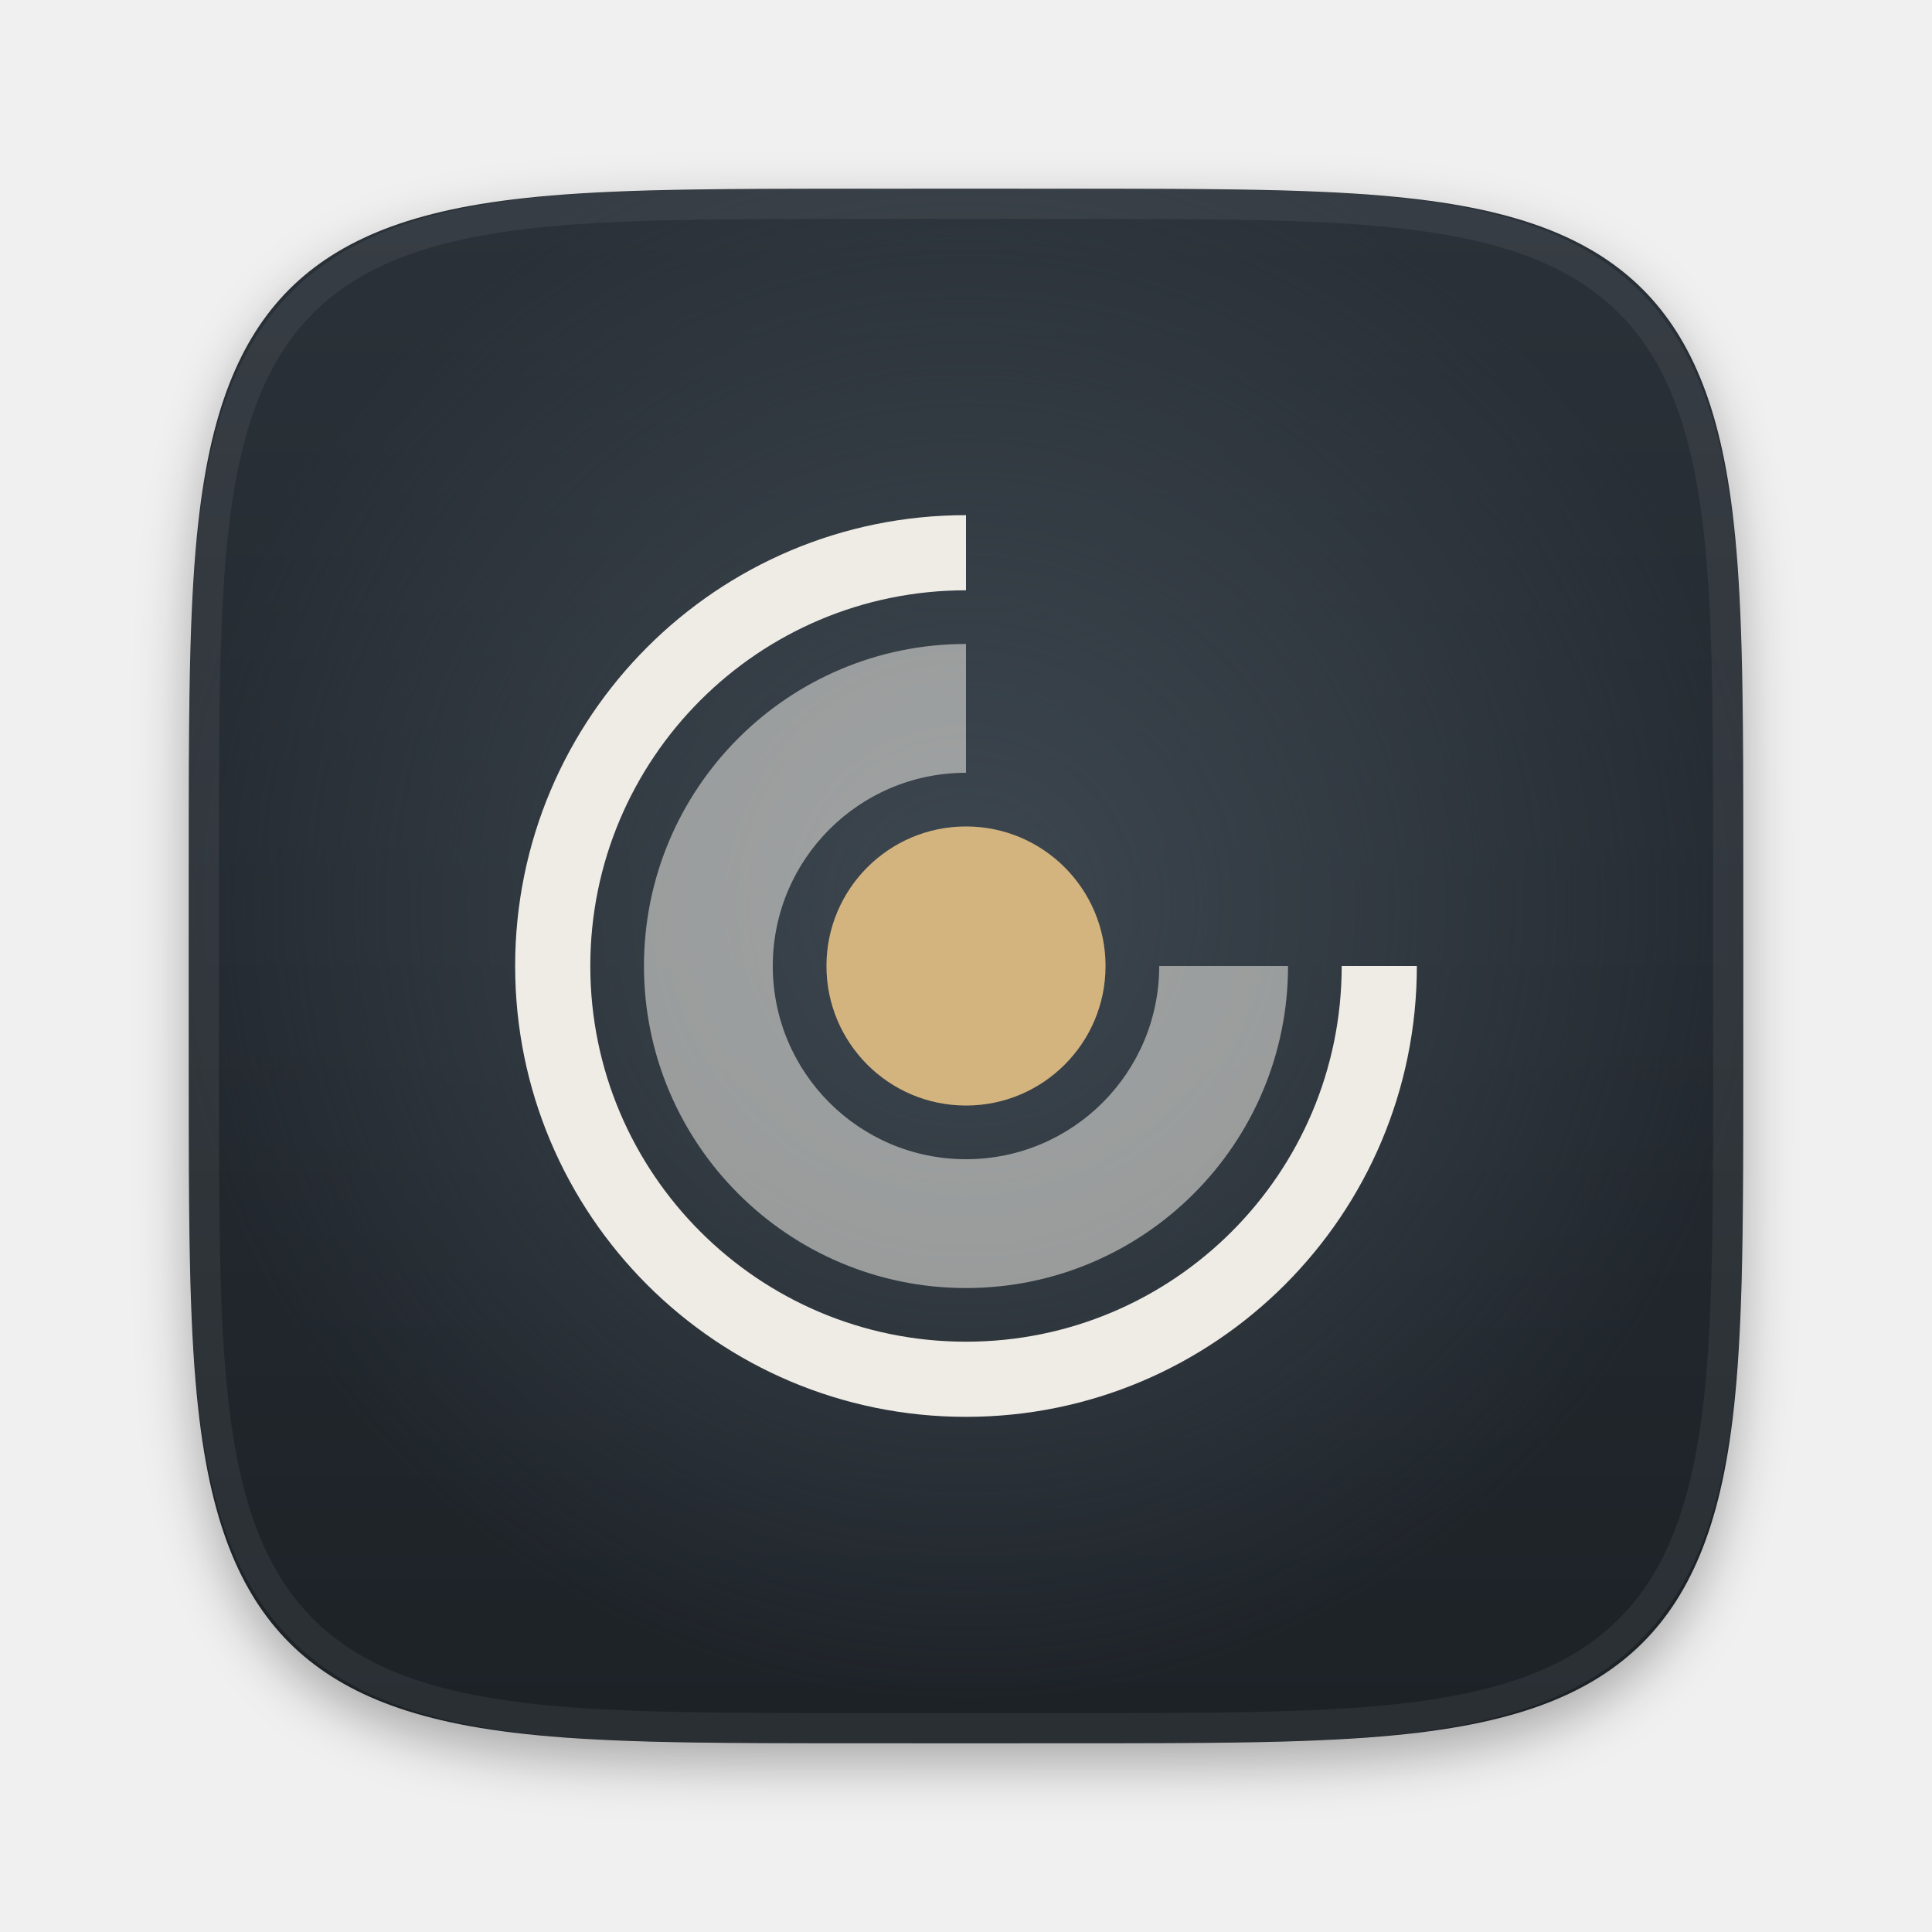
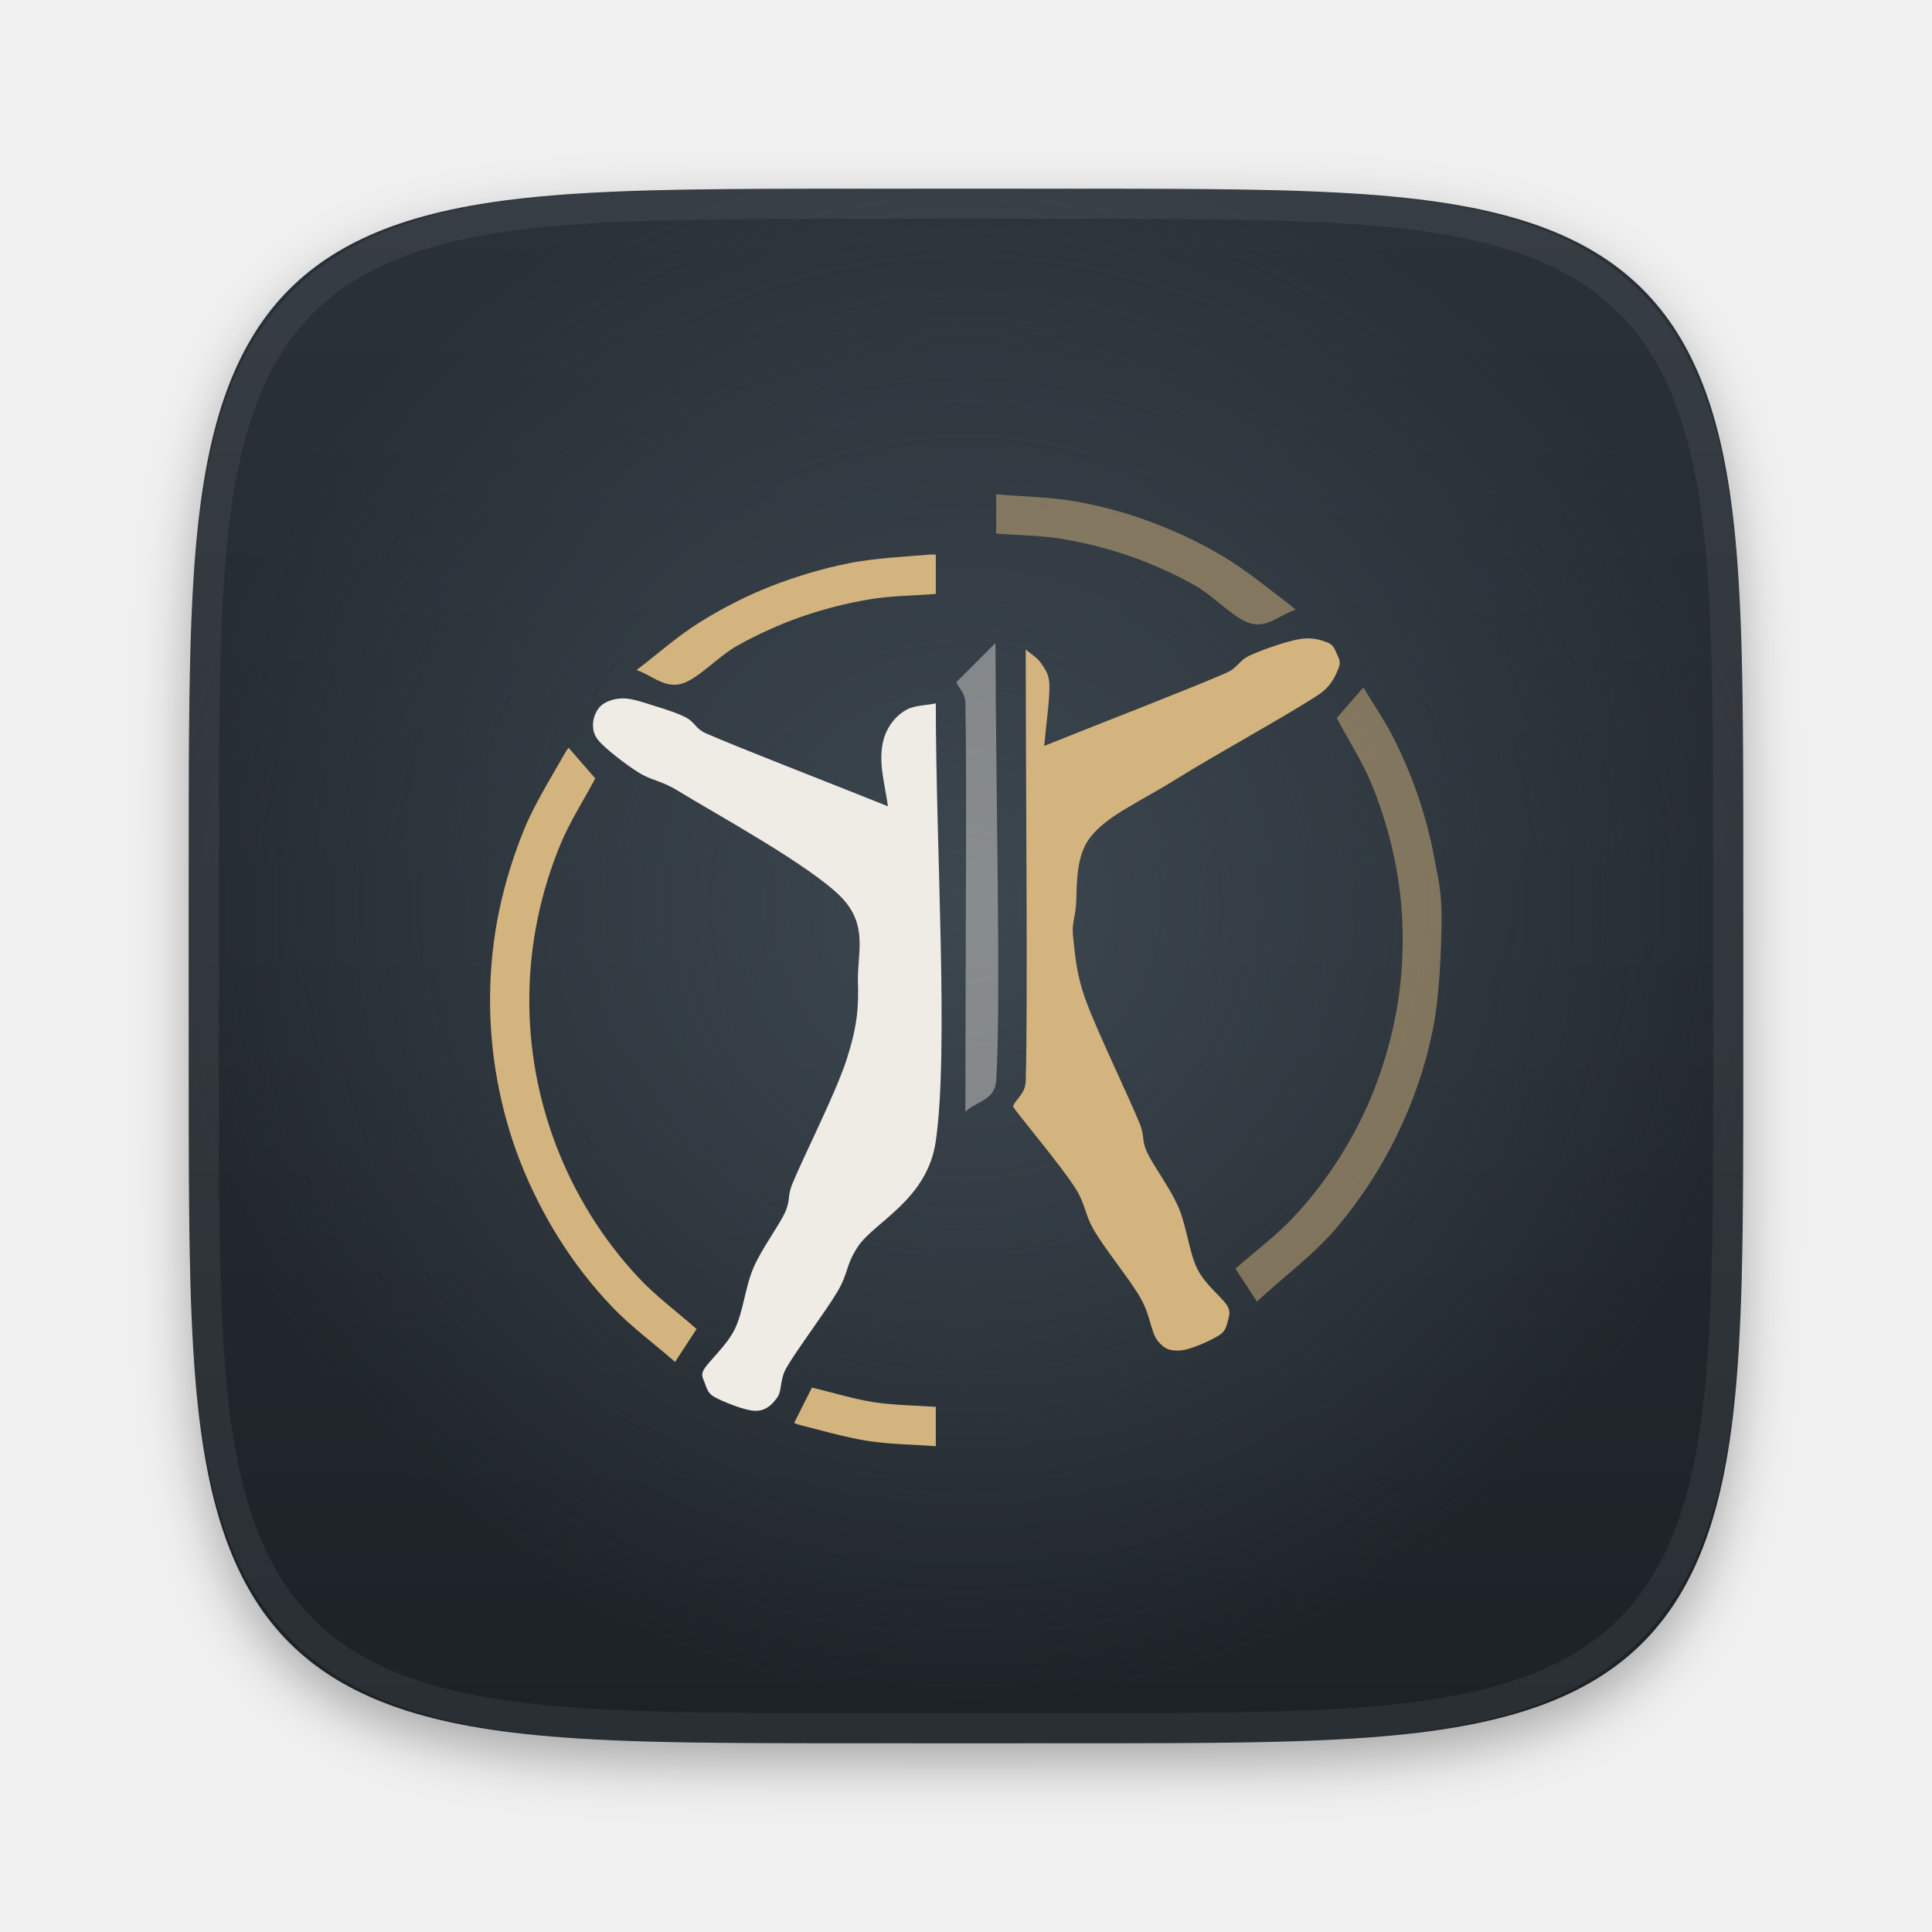
<svg xmlns="http://www.w3.org/2000/svg" viewBox="0 0 1024 1024" width="1024" height="1024">
  <defs>
    <linearGradient id="bg" x1="0" y1="0" x2="0" y2="1">
      <stop offset="0" stop-color="#2a3138" />
      <stop offset="1" stop-color="#1d2227" />
    </linearGradient>
    <radialGradient id="spot" cx=".5" cy=".46" r=".52">
      <stop offset="0" stop-color="#3d4750" />
      <stop offset=".55" stop-color="#3d4750" stop-opacity=".5" />
      <stop offset="1" stop-color="#3d4750" stop-opacity="0" />
    </radialGradient>
    <filter id="sh" x="-.2" y="-.2" width="1.4" height="1.4">
      <feGaussianBlur stdDeviation="14" />
    </filter>
  </defs>
  <path d="M924 512L923.97 593.59L923.9 619.65L923.77 638.6L923.6 654.01L923.37 667.24L923.1 678.95L922.77 689.52L922.39 699.21L921.96 708.17L921.48 716.53L920.96 724.39L920.37 731.81L919.74 738.85L919.06 745.54L918.33 751.94L917.54 758.06L916.7 763.93L915.81 769.57L914.87 775L913.88 780.24L912.83 785.29L911.73 790.18L910.57 794.91L909.36 799.49L908.1 803.93L906.79 808.23L905.41 812.41L903.99 816.47L902.5 820.41L900.96 824.24L899.37 827.96L897.71 831.58L896 835.1L894.23 838.53L892.4 841.86L890.51 845.11L888.56 848.27L886.55 851.34L884.48 854.33L882.34 857.24L880.14 860.08L877.87 862.83L875.54 865.52L873.14 868.13L870.67 870.67L868.13 873.14L865.52 875.54L862.83 877.87L860.08 880.14L857.24 882.34L854.33 884.48L851.34 886.55L848.27 888.56L845.11 890.51L841.86 892.4L838.53 894.23L835.1 896L831.58 897.71L827.96 899.37L824.24 900.96L820.41 902.5L816.47 903.99L812.41 905.41L808.23 906.79L803.93 908.1L799.49 909.36L794.91 910.57L790.18 911.73L785.29 912.83L780.24 913.88L775 914.87L769.57 915.81L763.93 916.7L758.06 917.54L751.94 918.33L745.54 919.06L738.85 919.74L731.81 920.37L724.39 920.96L716.53 921.48L708.17 921.96L699.21 922.39L689.52 922.77L678.95 923.1L667.24 923.37L654.01 923.6L638.6 923.77L619.65 923.9L593.59 923.97L512 924L430.41 923.97L404.35 923.9L385.4 923.77L369.99 923.6L356.76 923.37L345.05 923.1L334.48 922.77L324.79 922.39L315.83 921.96L307.47 921.48L299.61 920.96L292.19 920.37L285.15 919.74L278.46 919.06L272.06 918.33L265.94 917.54L260.07 916.7L254.43 915.81L249 914.87L243.76 913.88L238.71 912.83L233.82 911.73L229.09 910.57L224.51 909.36L220.07 908.1L215.77 906.79L211.59 905.41L207.53 903.99L203.59 902.5L199.76 900.96L196.04 899.37L192.42 897.71L188.9 896L185.47 894.23L182.14 892.4L178.89 890.51L175.73 888.56L172.66 886.55L169.67 884.48L166.76 882.34L163.92 880.14L161.17 877.87L158.48 875.54L155.87 873.14L153.33 870.67L150.86 868.13L148.46 865.52L146.13 862.83L143.86 860.08L141.66 857.24L139.52 854.33L137.45 851.34L135.44 848.27L133.49 845.11L131.6 841.86L129.77 838.53L128 835.1L126.29 831.58L124.63 827.96L123.04 824.24L121.5 820.41L120.01 816.47L118.59 812.41L117.21 808.23L115.9 803.93L114.64 799.49L113.43 794.91L112.27 790.18L111.17 785.29L110.12 780.24L109.13 775L108.19 769.57L107.3 763.93L106.46 758.06L105.67 751.94L104.94 745.54L104.26 738.85L103.63 731.81L103.04 724.39L102.52 716.53L102.04 708.17L101.61 699.21L101.23 689.52L100.9 678.95L100.63 667.24L100.4 654.01L100.23 638.6L100.1 619.65L100.03 593.59L100 512L100.03 430.41L100.1 404.35L100.23 385.4L100.4 369.99L100.63 356.76L100.9 345.05L101.23 334.48L101.61 324.79L102.04 315.83L102.52 307.47L103.04 299.61L103.63 292.19L104.26 285.15L104.94 278.46L105.67 272.06L106.46 265.94L107.3 260.07L108.19 254.43L109.13 249L110.12 243.76L111.17 238.71L112.27 233.82L113.43 229.09L114.64 224.51L115.9 220.07L117.21 215.77L118.59 211.59L120.01 207.53L121.5 203.59L123.04 199.76L124.63 196.04L126.29 192.42L128 188.9L129.77 185.47L131.6 182.14L133.49 178.89L135.44 175.73L137.45 172.66L139.52 169.67L141.66 166.76L143.86 163.92L146.13 161.17L148.46 158.48L150.86 155.87L153.33 153.33L155.87 150.86L158.48 148.46L161.17 146.13L163.92 143.86L166.76 141.66L169.67 139.52L172.66 137.45L175.73 135.44L178.89 133.49L182.14 131.6L185.47 129.77L188.9 128L192.42 126.29L196.04 124.63L199.76 123.04L203.59 121.5L207.53 120.01L211.59 118.59L215.77 117.21L220.07 115.9L224.51 114.64L229.09 113.43L233.82 112.27L238.71 111.17L243.76 110.12L249 109.13L254.43 108.19L260.07 107.3L265.94 106.46L272.06 105.67L278.46 104.94L285.15 104.26L292.19 103.63L299.61 103.04L307.47 102.52L315.83 102.04L324.79 101.61L334.48 101.23L345.05 100.9L356.76 100.63L369.99 100.4L385.4 100.23L404.35 100.1L430.41 100.03L512 100L593.59 100.03L619.65 100.1L638.6 100.23L654.01 100.4L667.24 100.63L678.95 100.9L689.52 101.23L699.21 101.61L708.17 102.04L716.53 102.52L724.39 103.04L731.81 103.63L738.85 104.26L745.54 104.94L751.94 105.67L758.06 106.46L763.93 107.3L769.57 108.19L775 109.13L780.24 110.12L785.29 111.17L790.18 112.27L794.91 113.43L799.49 114.64L803.93 115.9L808.23 117.21L812.41 118.59L816.47 120.01L820.41 121.5L824.24 123.04L827.96 124.63L831.58 126.29L835.1 128L838.53 129.77L841.86 131.6L845.11 133.49L848.27 135.44L851.34 137.45L854.33 139.52L857.24 141.66L860.08 143.86L862.83 146.13L865.52 148.46L868.13 150.86L870.67 153.33L873.14 155.87L875.54 158.48L877.87 161.17L880.14 163.92L882.34 166.76L884.48 169.67L886.55 172.66L888.56 175.73L890.51 178.89L892.4 182.14L894.23 185.47L896 188.9L897.71 192.42L899.37 196.04L900.96 199.76L902.5 203.59L903.99 207.53L905.41 211.59L906.79 215.77L908.1 220.07L909.36 224.51L910.57 229.09L911.73 233.82L912.83 238.71L913.88 243.76L914.87 249L915.81 254.43L916.7 260.07L917.54 265.94L918.33 272.06L919.06 278.46L919.74 285.15L920.37 292.19L920.96 299.61L921.48 307.47L921.96 315.83L922.39 324.79L922.77 334.48L923.1 345.05L923.37 356.76L923.6 369.99L923.77 385.4L923.9 404.35L923.97 430.41Z" fill="#000" fill-opacity=".3" transform="translate(0 11)" filter="url(#sh)" />
  <path d="M924 512L923.97 593.59L923.9 619.65L923.77 638.6L923.6 654.01L923.37 667.24L923.1 678.95L922.77 689.52L922.39 699.21L921.96 708.17L921.48 716.53L920.96 724.39L920.37 731.81L919.74 738.85L919.06 745.54L918.33 751.94L917.54 758.06L916.7 763.93L915.81 769.57L914.87 775L913.88 780.24L912.83 785.29L911.73 790.18L910.57 794.91L909.36 799.49L908.1 803.93L906.79 808.23L905.41 812.41L903.99 816.47L902.5 820.41L900.96 824.24L899.37 827.96L897.71 831.58L896 835.1L894.23 838.53L892.4 841.86L890.51 845.11L888.56 848.27L886.55 851.34L884.48 854.33L882.34 857.24L880.14 860.08L877.87 862.83L875.54 865.52L873.14 868.13L870.67 870.67L868.13 873.14L865.52 875.54L862.83 877.87L860.08 880.14L857.24 882.34L854.33 884.48L851.34 886.55L848.27 888.56L845.11 890.51L841.86 892.4L838.53 894.23L835.1 896L831.58 897.71L827.96 899.37L824.24 900.96L820.41 902.5L816.47 903.99L812.41 905.41L808.23 906.79L803.93 908.1L799.49 909.36L794.91 910.57L790.18 911.73L785.29 912.83L780.24 913.88L775 914.87L769.57 915.81L763.93 916.7L758.06 917.54L751.94 918.33L745.54 919.06L738.85 919.74L731.81 920.37L724.39 920.96L716.53 921.48L708.17 921.96L699.21 922.39L689.52 922.77L678.95 923.1L667.24 923.37L654.01 923.6L638.6 923.77L619.65 923.9L593.59 923.97L512 924L430.41 923.97L404.35 923.9L385.4 923.77L369.99 923.6L356.76 923.37L345.05 923.1L334.48 922.77L324.79 922.39L315.83 921.96L307.47 921.48L299.61 920.96L292.19 920.37L285.15 919.74L278.46 919.06L272.06 918.33L265.94 917.54L260.07 916.7L254.43 915.81L249 914.87L243.76 913.88L238.71 912.83L233.82 911.73L229.09 910.57L224.51 909.36L220.07 908.1L215.77 906.79L211.59 905.41L207.53 903.99L203.59 902.5L199.76 900.96L196.04 899.37L192.42 897.71L188.9 896L185.47 894.23L182.14 892.4L178.89 890.51L175.73 888.56L172.66 886.55L169.67 884.48L166.76 882.34L163.92 880.14L161.17 877.87L158.48 875.54L155.87 873.14L153.33 870.67L150.86 868.13L148.46 865.52L146.13 862.83L143.86 860.08L141.66 857.24L139.52 854.33L137.45 851.34L135.44 848.27L133.49 845.11L131.6 841.86L129.77 838.53L128 835.1L126.29 831.58L124.63 827.96L123.04 824.24L121.5 820.41L120.01 816.47L118.59 812.41L117.21 808.23L115.9 803.93L114.64 799.49L113.43 794.91L112.27 790.18L111.17 785.29L110.12 780.24L109.13 775L108.19 769.57L107.3 763.93L106.46 758.06L105.67 751.94L104.94 745.54L104.26 738.85L103.63 731.81L103.04 724.39L102.52 716.53L102.04 708.17L101.61 699.21L101.23 689.52L100.9 678.95L100.63 667.24L100.4 654.01L100.23 638.6L100.1 619.65L100.03 593.59L100 512L100.03 430.41L100.1 404.35L100.23 385.4L100.4 369.99L100.63 356.76L100.9 345.05L101.23 334.48L101.61 324.79L102.04 315.83L102.52 307.47L103.04 299.61L103.63 292.19L104.26 285.15L104.94 278.46L105.67 272.06L106.46 265.94L107.3 260.07L108.19 254.43L109.13 249L110.12 243.76L111.17 238.71L112.27 233.82L113.43 229.09L114.64 224.51L115.9 220.07L117.21 215.77L118.59 211.59L120.01 207.53L121.5 203.59L123.04 199.76L124.63 196.04L126.29 192.42L128 188.9L129.77 185.47L131.6 182.14L133.49 178.89L135.44 175.73L137.45 172.66L139.52 169.67L141.66 166.76L143.86 163.92L146.13 161.17L148.46 158.48L150.86 155.87L153.33 153.33L155.87 150.86L158.48 148.46L161.17 146.13L163.92 143.86L166.76 141.66L169.67 139.52L172.66 137.45L175.73 135.44L178.89 133.49L182.14 131.6L185.47 129.77L188.9 128L192.42 126.29L196.04 124.63L199.76 123.04L203.59 121.5L207.53 120.01L211.59 118.59L215.77 117.21L220.07 115.9L224.51 114.64L229.09 113.43L233.82 112.27L238.71 111.17L243.76 110.12L249 109.13L254.43 108.19L260.07 107.3L265.94 106.46L272.06 105.67L278.46 104.94L285.15 104.26L292.19 103.63L299.61 103.04L307.47 102.52L315.83 102.04L324.79 101.61L334.48 101.23L345.05 100.9L356.76 100.63L369.99 100.4L385.4 100.23L404.35 100.1L430.41 100.03L512 100L593.59 100.03L619.65 100.1L638.6 100.23L654.01 100.4L667.24 100.63L678.95 100.9L689.52 101.23L699.21 101.61L708.17 102.04L716.53 102.52L724.39 103.04L731.81 103.63L738.85 104.26L745.54 104.94L751.94 105.67L758.06 106.46L763.93 107.3L769.57 108.19L775 109.13L780.24 110.12L785.29 111.17L790.18 112.27L794.91 113.43L799.49 114.64L803.93 115.9L808.23 117.21L812.41 118.59L816.47 120.01L820.41 121.5L824.24 123.04L827.96 124.63L831.58 126.29L835.1 128L838.53 129.77L841.86 131.6L845.11 133.49L848.27 135.44L851.34 137.45L854.33 139.52L857.24 141.66L860.08 143.86L862.83 146.13L865.52 148.46L868.13 150.86L870.67 153.33L873.14 155.87L875.54 158.48L877.87 161.17L880.14 163.92L882.34 166.76L884.48 169.67L886.55 172.66L888.56 175.73L890.51 178.89L892.4 182.14L894.23 185.47L896 188.9L897.71 192.42L899.37 196.04L900.96 199.76L902.5 203.59L903.99 207.53L905.41 211.59L906.79 215.77L908.1 220.07L909.36 224.51L910.57 229.09L911.73 233.82L912.83 238.71L913.88 243.76L914.87 249L915.81 254.43L916.7 260.07L917.54 265.94L918.33 272.06L919.06 278.46L919.74 285.15L920.37 292.19L920.96 299.61L921.48 307.47L921.96 315.83L922.39 324.79L922.77 334.48L923.1 345.05L923.37 356.76L923.6 369.99L923.77 385.4L923.9 404.35L923.97 430.41Z" fill="url(#bg)" />
  <path d="M924 512L923.97 593.59L923.9 619.65L923.77 638.6L923.6 654.01L923.37 667.24L923.1 678.95L922.77 689.52L922.39 699.21L921.96 708.17L921.48 716.53L920.96 724.39L920.37 731.81L919.74 738.85L919.06 745.54L918.33 751.94L917.54 758.06L916.7 763.93L915.81 769.57L914.87 775L913.88 780.24L912.83 785.29L911.73 790.18L910.57 794.91L909.36 799.49L908.1 803.93L906.79 808.23L905.41 812.41L903.99 816.47L902.5 820.41L900.96 824.24L899.37 827.96L897.71 831.58L896 835.1L894.23 838.53L892.4 841.86L890.51 845.11L888.56 848.27L886.55 851.34L884.48 854.33L882.34 857.24L880.14 860.08L877.87 862.83L875.54 865.52L873.14 868.13L870.67 870.67L868.13 873.14L865.52 875.54L862.83 877.87L860.08 880.14L857.24 882.34L854.33 884.48L851.34 886.55L848.27 888.56L845.11 890.51L841.86 892.4L838.53 894.23L835.1 896L831.58 897.71L827.96 899.37L824.24 900.96L820.41 902.5L816.47 903.99L812.41 905.41L808.23 906.79L803.93 908.1L799.49 909.36L794.91 910.57L790.18 911.73L785.29 912.83L780.24 913.88L775 914.87L769.57 915.81L763.93 916.7L758.06 917.54L751.94 918.33L745.54 919.06L738.85 919.74L731.81 920.37L724.39 920.96L716.53 921.48L708.17 921.96L699.21 922.39L689.52 922.77L678.95 923.1L667.24 923.37L654.01 923.6L638.6 923.77L619.65 923.9L593.59 923.97L512 924L430.41 923.97L404.35 923.9L385.4 923.77L369.99 923.6L356.76 923.37L345.05 923.1L334.48 922.77L324.79 922.39L315.83 921.96L307.47 921.48L299.61 920.96L292.19 920.37L285.15 919.74L278.46 919.06L272.06 918.33L265.94 917.54L260.07 916.7L254.43 915.81L249 914.87L243.76 913.88L238.71 912.83L233.82 911.73L229.09 910.57L224.51 909.36L220.07 908.1L215.77 906.79L211.59 905.41L207.53 903.99L203.59 902.5L199.76 900.96L196.04 899.37L192.42 897.71L188.9 896L185.47 894.23L182.14 892.4L178.89 890.51L175.73 888.56L172.66 886.55L169.67 884.48L166.76 882.34L163.92 880.14L161.17 877.87L158.48 875.54L155.87 873.14L153.33 870.67L150.86 868.13L148.46 865.52L146.13 862.83L143.86 860.08L141.66 857.24L139.52 854.33L137.45 851.34L135.44 848.27L133.49 845.11L131.6 841.86L129.77 838.53L128 835.1L126.29 831.58L124.63 827.96L123.04 824.24L121.5 820.41L120.01 816.47L118.59 812.41L117.21 808.23L115.9 803.93L114.64 799.49L113.43 794.91L112.27 790.18L111.17 785.29L110.12 780.24L109.13 775L108.19 769.57L107.3 763.93L106.46 758.06L105.67 751.94L104.94 745.54L104.26 738.85L103.63 731.81L103.04 724.39L102.52 716.53L102.04 708.17L101.61 699.21L101.23 689.52L100.9 678.95L100.63 667.24L100.4 654.01L100.23 638.6L100.1 619.65L100.03 593.59L100 512L100.03 430.41L100.1 404.35L100.23 385.4L100.4 369.99L100.63 356.76L100.9 345.05L101.23 334.48L101.61 324.79L102.04 315.83L102.52 307.47L103.04 299.61L103.63 292.19L104.26 285.15L104.94 278.46L105.67 272.06L106.46 265.94L107.3 260.07L108.19 254.43L109.13 249L110.12 243.76L111.17 238.71L112.27 233.82L113.43 229.09L114.64 224.51L115.9 220.07L117.21 215.77L118.59 211.59L120.01 207.53L121.5 203.59L123.04 199.76L124.63 196.04L126.29 192.42L128 188.9L129.77 185.47L131.6 182.14L133.49 178.89L135.44 175.73L137.45 172.66L139.52 169.67L141.66 166.76L143.86 163.92L146.13 161.17L148.46 158.48L150.86 155.87L153.33 153.33L155.87 150.86L158.48 148.46L161.17 146.13L163.92 143.86L166.76 141.66L169.67 139.52L172.66 137.45L175.73 135.44L178.89 133.49L182.14 131.6L185.47 129.77L188.9 128L192.42 126.29L196.04 124.63L199.76 123.04L203.59 121.5L207.53 120.01L211.59 118.59L215.77 117.21L220.07 115.9L224.51 114.64L229.09 113.43L233.82 112.27L238.71 111.17L243.76 110.12L249 109.13L254.43 108.19L260.07 107.3L265.94 106.46L272.06 105.67L278.46 104.94L285.15 104.26L292.19 103.63L299.61 103.04L307.47 102.52L315.83 102.04L324.79 101.61L334.48 101.23L345.05 100.9L356.76 100.63L369.99 100.4L385.4 100.23L404.35 100.1L430.41 100.03L512 100L593.59 100.03L619.65 100.1L638.6 100.23L654.01 100.4L667.24 100.63L678.95 100.9L689.52 101.23L699.21 101.61L708.17 102.04L716.53 102.52L724.39 103.04L731.81 103.63L738.85 104.26L745.54 104.94L751.94 105.67L758.06 106.46L763.93 107.3L769.57 108.19L775 109.13L780.24 110.12L785.29 111.17L790.18 112.27L794.91 113.43L799.49 114.64L803.93 115.9L808.23 117.21L812.41 118.59L816.47 120.01L820.41 121.5L824.24 123.04L827.96 124.63L831.58 126.29L835.1 128L838.53 129.77L841.86 131.6L845.11 133.49L848.27 135.44L851.34 137.45L854.33 139.52L857.24 141.66L860.08 143.86L862.83 146.13L865.52 148.46L868.13 150.86L870.67 153.33L873.14 155.87L875.54 158.48L877.87 161.17L880.14 163.92L882.34 166.76L884.48 169.67L886.55 172.66L888.56 175.73L890.51 178.89L892.4 182.14L894.23 185.47L896 188.9L897.71 192.42L899.37 196.04L900.96 199.76L902.5 203.59L903.99 207.53L905.41 211.59L906.79 215.77L908.1 220.07L909.36 224.51L910.57 229.09L911.73 233.82L912.83 238.71L913.88 243.76L914.87 249L915.81 254.43L916.7 260.07L917.54 265.94L918.33 272.06L919.06 278.46L919.74 285.15L920.37 292.19L920.96 299.61L921.48 307.47L921.96 315.83L922.39 324.79L922.77 334.48L923.1 345.05L923.37 356.76L923.6 369.99L923.77 385.4L923.9 404.35L923.97 430.41Z" fill="url(#spot)" />
-   <path fill="#efece6" d="M750.96 512A238.96 238.96 0 1 1 512 273.04L512 312.87A199.13 199.13 0 1 0 711.13 512Z" />
-   <path fill="#efece6" fill-opacity="0.55" d="M682.69 512A170.69 170.69 0 1 1 512 341.31L512 409.59A102.41 102.41 0 1 0 614.41 512Z" />
-   <circle cx="512" cy="512" r="73.96" fill="#d4b47e" />
+   <path fill="#d4b47e" d="M538.34 588.54C543.78 595.65 562.42 618.2 569.41 628.87C575.89 638.81 574.36 642.83 580.2 652.65C586.01 662.47 598.85 678.14 604.39 687.78C609.93 697.41 609.86 705.79 613.47 710.47C617.04 715.13 620.43 716.2 625.9 715.76C631.37 715.27 642.08 710.33 646.25 707.68C649.75 705.45 650.16 702.4 650.87 699.83C651.57 697.23 652.28 695.11 650.46 692.06C647.74 687.52 638.85 681.15 634.57 672.48C630.25 663.78 629.06 650.23 624.63 639.93C620.2 629.62 611.39 618.08 607.96 610.72C604.99 604.32 606.77 602.23 604.13 595.68C598.7 582.21 581.21 546.08 575.33 529.75C570.31 515.8 569.79 505.53 568.89 497.75C568.11 491.09 568.86 489.64 569.93 483.05C571.42 474.08 568.78 455.63 577.75 443.94C586.72 432.22 603.5 425.41 623.78 412.73C644.06 400.04 685.17 377.53 699.46 367.78C705.86 363.39 708.02 357.62 709.51 354.05C710.88 350.85 709.51 348.69 708.5 346.42C707.5 344.19 706.79 341.8 703.52 340.5C700.24 339.24 695.48 337.6 688.86 338.72C682.05 339.83 669.17 344.33 662.66 347.31C656.15 350.33 656.45 353.79 649.82 356.69C631.63 364.69 585.56 382.44 553.45 395.35C554.38 384.48 556.5 370.01 556.2 362.72C556.02 357.28 553.9 354.64 551.81 351.55C549.73 348.47 546.38 346.68 543.67 344.22C543.67 420.43 544.82 532.43 543.67 572.76C543.48 579.65 539.13 581.77 536.86 586.31C537.34 587.05 537.6 587.57 538.34 588.54Z" />
+   <path fill="#efece6" fill-opacity="0.42" d="M527.63 340.8L506.9 361.56C508.5 365.28 511.55 367.26 511.67 372.8C512.48 410.75 511.67 517.13 511.67 589.28C517.13 583.78 527.33 583.29 528 572.76C530.64 531.35 527.74 418.12 527.63 340.8Z" />
+   <path fill="#efece6" d="M359.18 419.05C377.15 430.14 430.33 459.13 446.25 475.91C460.2 490.64 454.36 505.45 454.73 519.78C455.14 534.07 454.47 543.74 448.67 561.75C442.83 579.72 425.3 614.21 419.87 627.68C417.23 634.23 419.01 636.32 416.04 642.72C412.61 650.08 403.8 661.66 399.37 671.93C394.94 682.2 393.9 695.37 389.47 704.41C385.08 713.45 375.55 721.41 372.91 726.18C371.39 728.89 372.61 730.6 373.54 732.95C374.47 735.33 375 738.42 378.57 740.39C383.03 742.85 394.79 747.72 400.33 747.76C405.88 747.83 409.19 744.56 411.91 740.76C414.66 736.97 413.1 731.53 416.78 725.06C422.1 715.68 437.54 695.26 443.87 684.58C449.86 674.38 448.11 670.81 454.59 660.91C463.29 647.59 491.5 636.13 496 604.76C502.92 556.73 496 450.12 496 372.8C490.83 373.92 484.73 373.8 480.45 376.19C476.17 378.53 472.52 382.47 470.29 386.9C468.06 391.33 467.05 395.94 467.13 402.68C467.16 409.45 469.47 419.13 470.62 427.35C438.47 414.44 392 396.5 374.18 388.69C368.67 386.27 368.3 382.85 363.83 380.43C359.33 378.01 352.78 375.96 347.27 374.25C341.77 372.54 335.44 370.27 330.72 370.16C326.03 370.08 321.71 371.5 319 373.66C316.28 375.81 314.57 379.91 314.34 383.14C314.16 386.38 314.53 389.58 317.77 393.12C321.79 397.51 331.57 405.13 338.49 409.45C345.38 413.77 350.36 413.62 359.18 419.05Z" />
+   <path fill="#d4b47e" fill-opacity="0.5" d="M684.5 321.23C678.29 316.65 661.62 302.92 649.45 295.59C637.32 288.26 624.71 282.23 611.68 277.28C598.62 272.33 585.19 268.5 571.24 265.97C557.28 263.4 542.4 263.29 528 261.95L528 282.79C539.83 283.76 551.63 283.68 563.53 285.73C575.4 287.74 587.76 290.87 599.33 294.92C610.94 298.98 622.4 304.19 633.04 310.1C643.72 316.06 654.33 328.33 663.26 330.53C672.19 332.69 678.88 325.62 686.66 323.16C685.95 322.53 685.58 322.01 684.5 321.23ZM764.06 488.07C764.24 472.93 762.31 465.86 760.26 455C758.25 444.09 755.42 433.23 751.89 422.73C748.35 412.24 743.89 401.75 739.05 392C734.18 382.29 728.11 373.54 722.64 364.32L708.5 380.58C714.68 392.33 721.97 403.39 727.07 415.78C732.17 428.17 736.33 441.82 739.05 454.92C741.77 467.98 743.22 480.89 743.44 494.25C743.63 507.61 742.7 521.49 740.28 535.07C737.9 548.65 733.95 562.9 729 575.78C724.09 588.65 717.92 600.86 710.73 612.39C703.55 623.89 695.18 634.87 685.84 644.87C676.54 654.88 665.15 663.26 654.81 672.41L666.2 689.86C680.37 676.69 696.41 665 708.76 650.34C721.15 635.68 731.94 619.05 740.32 601.86C748.73 584.67 755.2 566.14 759.14 547.16C763.09 528.19 763.87 503.44 764.06 488.07Z" />
+   <path fill="#d4b47e" d="M491.65 294.03C483.98 294.77 463.81 295.7 449.9 298.53C436.02 301.32 421.47 305.64 408.26 310.85C395.09 316.09 382.66 322.46 370.83 329.86C359 337.23 348.5 346.75 337.34 355.16C345.12 357.62 351.81 364.69 360.74 362.53C369.67 360.33 380.28 348.06 390.96 342.1C401.6 336.19 413.06 330.98 424.67 326.92C436.24 322.87 448.6 319.74 460.47 317.73C472.37 315.68 484.17 315.76 496 314.79L496 293.95C494.55 293.99 493.62 293.8 491.65 294.03ZM299.57 398.96C295.7 405.99 284.13 424.52 278.29 438.47C272.45 452.43 267.65 467.91 264.56 482.72C261.47 497.53 259.94 512.45 259.76 527.33C259.57 542.21 260.84 557.4 263.48 572.06C266.12 586.72 270.07 601.15 275.57 615.26C281.04 629.36 288.33 643.83 296.41 656.63C304.45 669.43 313.64 681.23 323.91 692.09C334.14 702.96 346.49 711.93 357.8 721.86L369.19 704.41C358.85 695.26 347.46 686.88 338.16 676.87C328.82 666.87 320.45 655.89 313.27 644.39C306.08 632.86 299.87 620.43 295 607.78C290.08 595.09 286.36 581.73 283.94 568.37C281.53 555.01 280.37 541.17 280.56 527.59C280.71 514.01 282.2 500.2 284.95 486.92C287.67 473.6 291.83 460.17 296.93 447.78C302.03 435.39 309.32 424.33 315.5 412.58L301.36 396.32C300.76 397.21 300.24 397.69 299.57 398.96ZM424.63 755.46C431.14 757.02 448 761.9 459.91 763.72C471.78 765.54 483.98 765.58 496 766.51L496 745.67C485.02 744.86 474.01 744.86 463.07 743.18C452.13 741.47 441.23 738.01 430.33 735.44L420.91 754.23C422.14 754.64 422.92 755.05 424.63 755.46Z" />
  <path d="M916 512L915.98 592.01L915.9 617.56L915.78 636.14L915.61 651.26L915.38 664.23L915.11 675.71L914.79 686.08L914.42 695.57L914 704.36L913.53 712.56L913.01 720.27L912.45 727.54L911.83 734.44L911.16 741.01L910.44 747.28L909.67 753.28L908.84 759.03L907.97 764.57L907.05 769.89L906.07 775.03L905.04 779.99L903.97 784.78L902.83 789.42L901.65 793.91L900.41 798.26L899.12 802.48L897.77 806.58L896.38 810.56L894.92 814.42L893.41 818.17L891.85 821.83L890.22 825.38L888.55 828.83L886.81 832.19L885.02 835.46L883.16 838.64L881.25 841.74L879.28 844.75L877.24 847.68L875.15 850.54L872.99 853.32L870.77 856.02L868.48 858.65L866.12 861.21L863.7 863.7L861.21 866.12L858.65 868.48L856.02 870.77L853.32 872.99L850.54 875.15L847.68 877.24L844.75 879.28L841.74 881.25L838.64 883.16L835.46 885.02L832.19 886.81L828.83 888.55L825.38 890.22L821.83 891.85L818.17 893.41L814.42 894.92L810.56 896.38L806.58 897.77L802.48 899.12L798.26 900.41L793.91 901.65L789.42 902.83L784.78 903.97L779.99 905.04L775.03 906.07L769.89 907.05L764.57 907.97L759.03 908.84L753.28 909.67L747.28 910.44L741.01 911.16L734.44 911.83L727.54 912.45L720.27 913.01L712.56 913.53L704.36 914L695.57 914.42L686.08 914.79L675.71 915.11L664.23 915.38L651.26 915.61L636.14 915.78L617.56 915.9L592.01 915.98L512 916L431.99 915.98L406.44 915.9L387.86 915.78L372.74 915.61L359.77 915.38L348.29 915.11L337.92 914.79L328.43 914.42L319.64 914L311.44 913.53L303.73 913.01L296.46 912.45L289.56 911.83L282.99 911.16L276.72 910.44L270.72 909.67L264.97 908.84L259.43 907.97L254.11 907.05L248.97 906.07L244.01 905.04L239.22 903.97L234.58 902.83L230.09 901.65L225.74 900.41L221.52 899.12L217.42 897.77L213.44 896.38L209.58 894.92L205.83 893.41L202.17 891.85L198.62 890.22L195.17 888.55L191.81 886.81L188.54 885.02L185.36 883.16L182.26 881.25L179.25 879.28L176.32 877.24L173.46 875.15L170.68 872.99L167.98 870.77L165.35 868.48L162.79 866.12L160.3 863.7L157.88 861.21L155.52 858.65L153.23 856.02L151.01 853.32L148.85 850.54L146.76 847.68L144.72 844.75L142.75 841.74L140.84 838.64L138.98 835.46L137.19 832.19L135.45 828.83L133.78 825.38L132.15 821.83L130.59 818.17L129.08 814.42L127.62 810.56L126.23 806.58L124.88 802.48L123.59 798.26L122.35 793.91L121.17 789.42L120.03 784.78L118.96 779.99L117.93 775.03L116.95 769.89L116.03 764.57L115.16 759.03L114.33 753.28L113.56 747.28L112.84 741.01L112.17 734.44L111.55 727.54L110.99 720.27L110.47 712.56L110 704.36L109.58 695.57L109.21 686.08L108.89 675.71L108.62 664.23L108.39 651.26L108.22 636.14L108.1 617.56L108.02 592.01L108 512L108.02 431.99L108.1 406.44L108.22 387.86L108.39 372.74L108.62 359.77L108.89 348.29L109.21 337.92L109.58 328.43L110 319.64L110.47 311.44L110.99 303.73L111.55 296.46L112.17 289.56L112.84 282.99L113.56 276.72L114.33 270.72L115.16 264.97L116.03 259.43L116.95 254.11L117.93 248.97L118.96 244.01L120.03 239.22L121.17 234.58L122.35 230.09L123.59 225.74L124.88 221.52L126.23 217.42L127.62 213.44L129.08 209.58L130.59 205.83L132.15 202.17L133.78 198.62L135.45 195.17L137.19 191.81L138.98 188.54L140.84 185.36L142.75 182.26L144.72 179.25L146.76 176.32L148.85 173.46L151.01 170.68L153.23 167.98L155.52 165.35L157.88 162.79L160.3 160.3L162.79 157.88L165.35 155.52L167.98 153.23L170.68 151.01L173.46 148.85L176.32 146.76L179.25 144.72L182.26 142.75L185.36 140.84L188.54 138.98L191.81 137.19L195.17 135.45L198.62 133.78L202.17 132.15L205.83 130.59L209.58 129.08L213.44 127.62L217.42 126.23L221.52 124.88L225.74 123.59L230.09 122.35L234.58 121.17L239.22 120.03L244.01 118.96L248.97 117.93L254.11 116.95L259.43 116.03L264.97 115.16L270.72 114.33L276.72 113.56L282.99 112.84L289.56 112.17L296.46 111.55L303.73 110.99L311.44 110.47L319.64 110L328.43 109.58L337.92 109.21L348.29 108.89L359.77 108.62L372.74 108.39L387.86 108.22L406.44 108.1L431.99 108.02L512 108L592.01 108.02L617.56 108.1L636.14 108.22L651.26 108.39L664.23 108.62L675.71 108.89L686.08 109.21L695.57 109.58L704.36 110L712.56 110.47L720.27 110.99L727.54 111.55L734.44 112.17L741.01 112.84L747.28 113.56L753.28 114.33L759.03 115.16L764.57 116.03L769.89 116.95L775.03 117.93L779.99 118.96L784.78 120.03L789.42 121.17L793.91 122.35L798.26 123.59L802.48 124.88L806.58 126.23L810.56 127.62L814.42 129.08L818.17 130.59L821.83 132.15L825.38 133.78L828.83 135.45L832.19 137.19L835.46 138.98L838.64 140.84L841.74 142.75L844.75 144.72L847.68 146.76L850.54 148.85L853.32 151.01L856.02 153.23L858.65 155.52L861.21 157.88L863.7 160.3L866.12 162.79L868.48 165.35L870.77 167.98L872.99 170.68L875.15 173.46L877.24 176.32L879.28 179.25L881.25 182.26L883.16 185.36L885.02 188.54L886.81 191.81L888.55 195.17L890.22 198.62L891.85 202.17L893.41 205.83L894.92 209.58L896.38 213.44L897.77 217.42L899.12 221.52L900.41 225.74L901.65 230.09L902.83 234.58L903.97 239.22L905.04 244.01L906.07 248.97L907.05 254.11L907.97 259.43L908.84 264.97L909.67 270.72L910.44 276.72L911.16 282.99L911.83 289.56L912.45 296.46L913.01 303.73L913.53 311.44L914 319.64L914.42 328.43L914.79 337.92L915.11 348.29L915.38 359.77L915.61 372.74L915.78 387.86L915.9 406.44L915.98 431.99Z" fill="none" stroke="#fff" stroke-opacity=".06" stroke-width="16" />
</svg>
